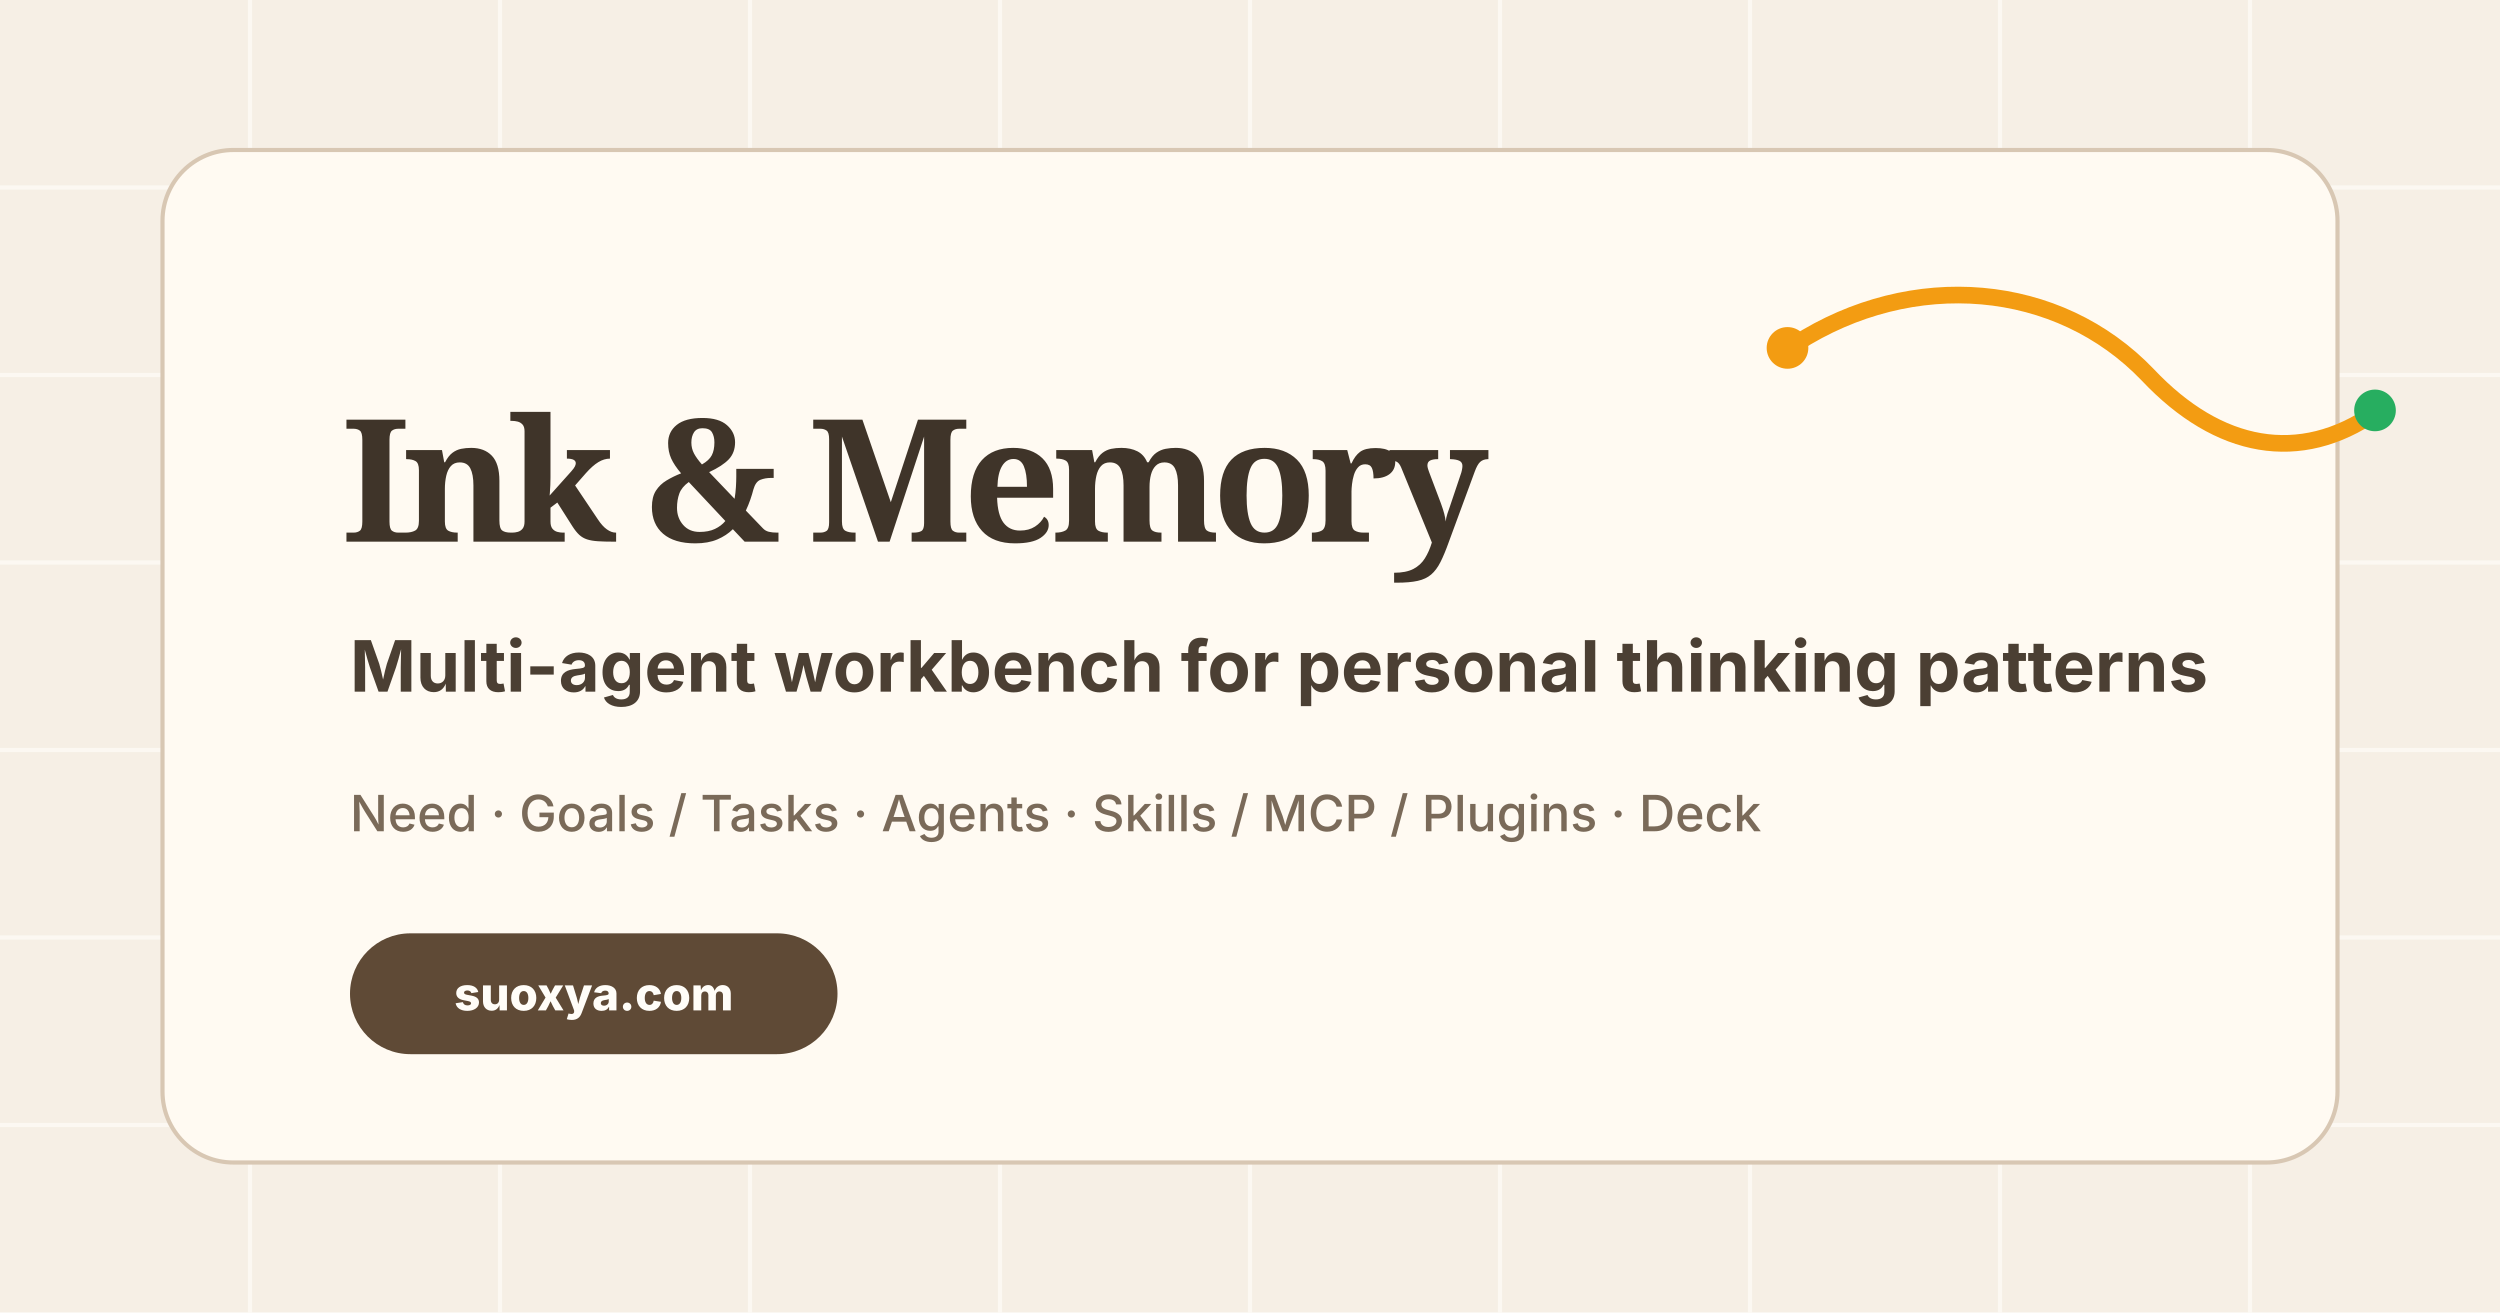
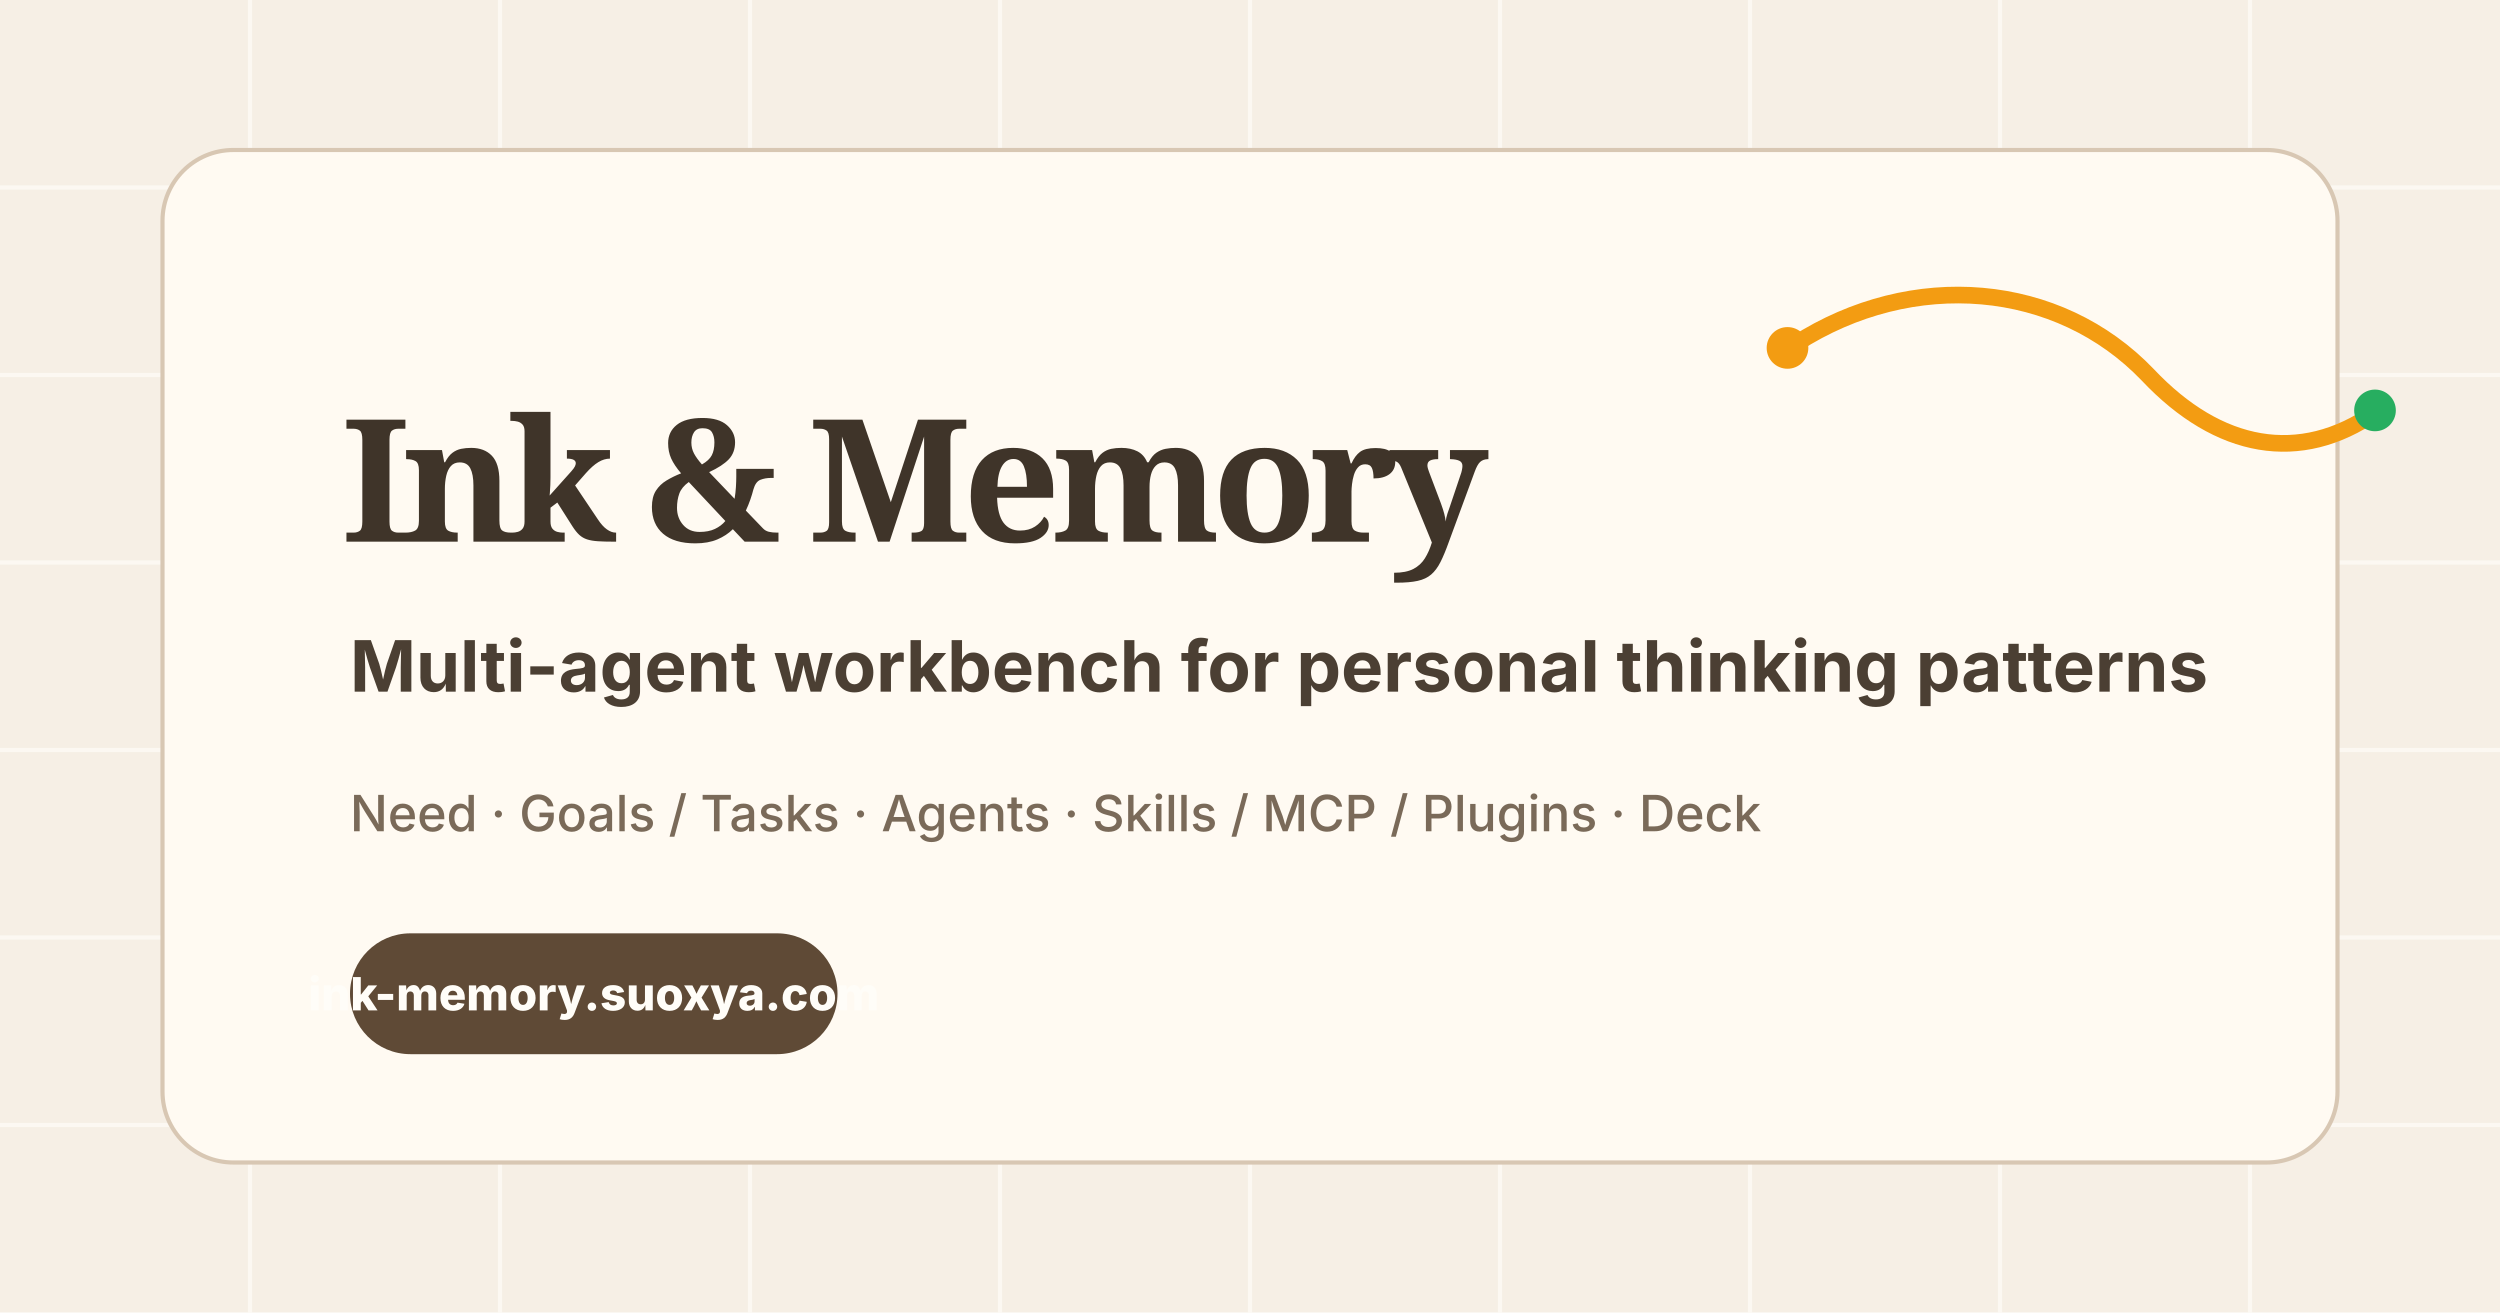
<svg xmlns="http://www.w3.org/2000/svg" width="1200" height="630" viewBox="0 0 1200 630" role="img" aria-labelledby="title desc">
  <rect width="1200" height="630" fill="#F6EFE5" />
  <path d="M0 90h1200M0 180h1200M0 270h1200M0 360h1200M0 450h1200M0 540h1200M120 0v630M240 0v630M360 0v630M480 0v630M600 0v630M720 0v630M840 0v630M960 0v630M1080 0v630" stroke="#FFFDF8" stroke-opacity=".64" stroke-width="2" />
  <rect x="78" y="72" width="1044" height="486" rx="34" fill="#FFFAF2" stroke="#D8C7B3" stroke-width="2" />
  <path d="M862 165c56-36 126-30 169 15 34 36 73 43 109 18" fill="none" stroke="#F39C12" stroke-width="8" stroke-linecap="round" />
  <circle cx="858" cy="167" r="10" fill="#F39C12" />
  <circle cx="1140" cy="197" r="10" fill="#27AE60" />
  <text x="164" y="260" font-family="Georgia, 'Songti SC', serif" font-size="82" font-weight="700" letter-spacing="-4" fill="#3F3429">Ink &amp; Memory</text>
  <text x="168" y="332" font-family="Inter, 'PingFang SC', Arial, sans-serif" font-size="34" font-weight="700" fill="#4B3F33">Multi-agent workbench for personal thinking patterns</text>
  <text x="168" y="399" font-family="Inter, 'PingFang SC', Arial, sans-serif" font-size="24" font-weight="500" fill="#7A6A59">Need · Goals / Tasks · Agents · Skills / MCP / Plugins · Deck</text>
  <rect x="168" y="448" width="234" height="58" rx="29" fill="#5F4A36" />
-   <text x="285" y="485" text-anchor="middle" font-family="Inter, Arial, sans-serif" font-size="22" font-weight="800" fill="#FFFDF8">suoxya.com</text>
+   <text x="285" y="485" text-anchor="middle" font-family="Inter, Arial, sans-serif" font-size="22" font-weight="800" fill="#FFFDF8">ink-memory.suoxya.com</text>
</svg>
